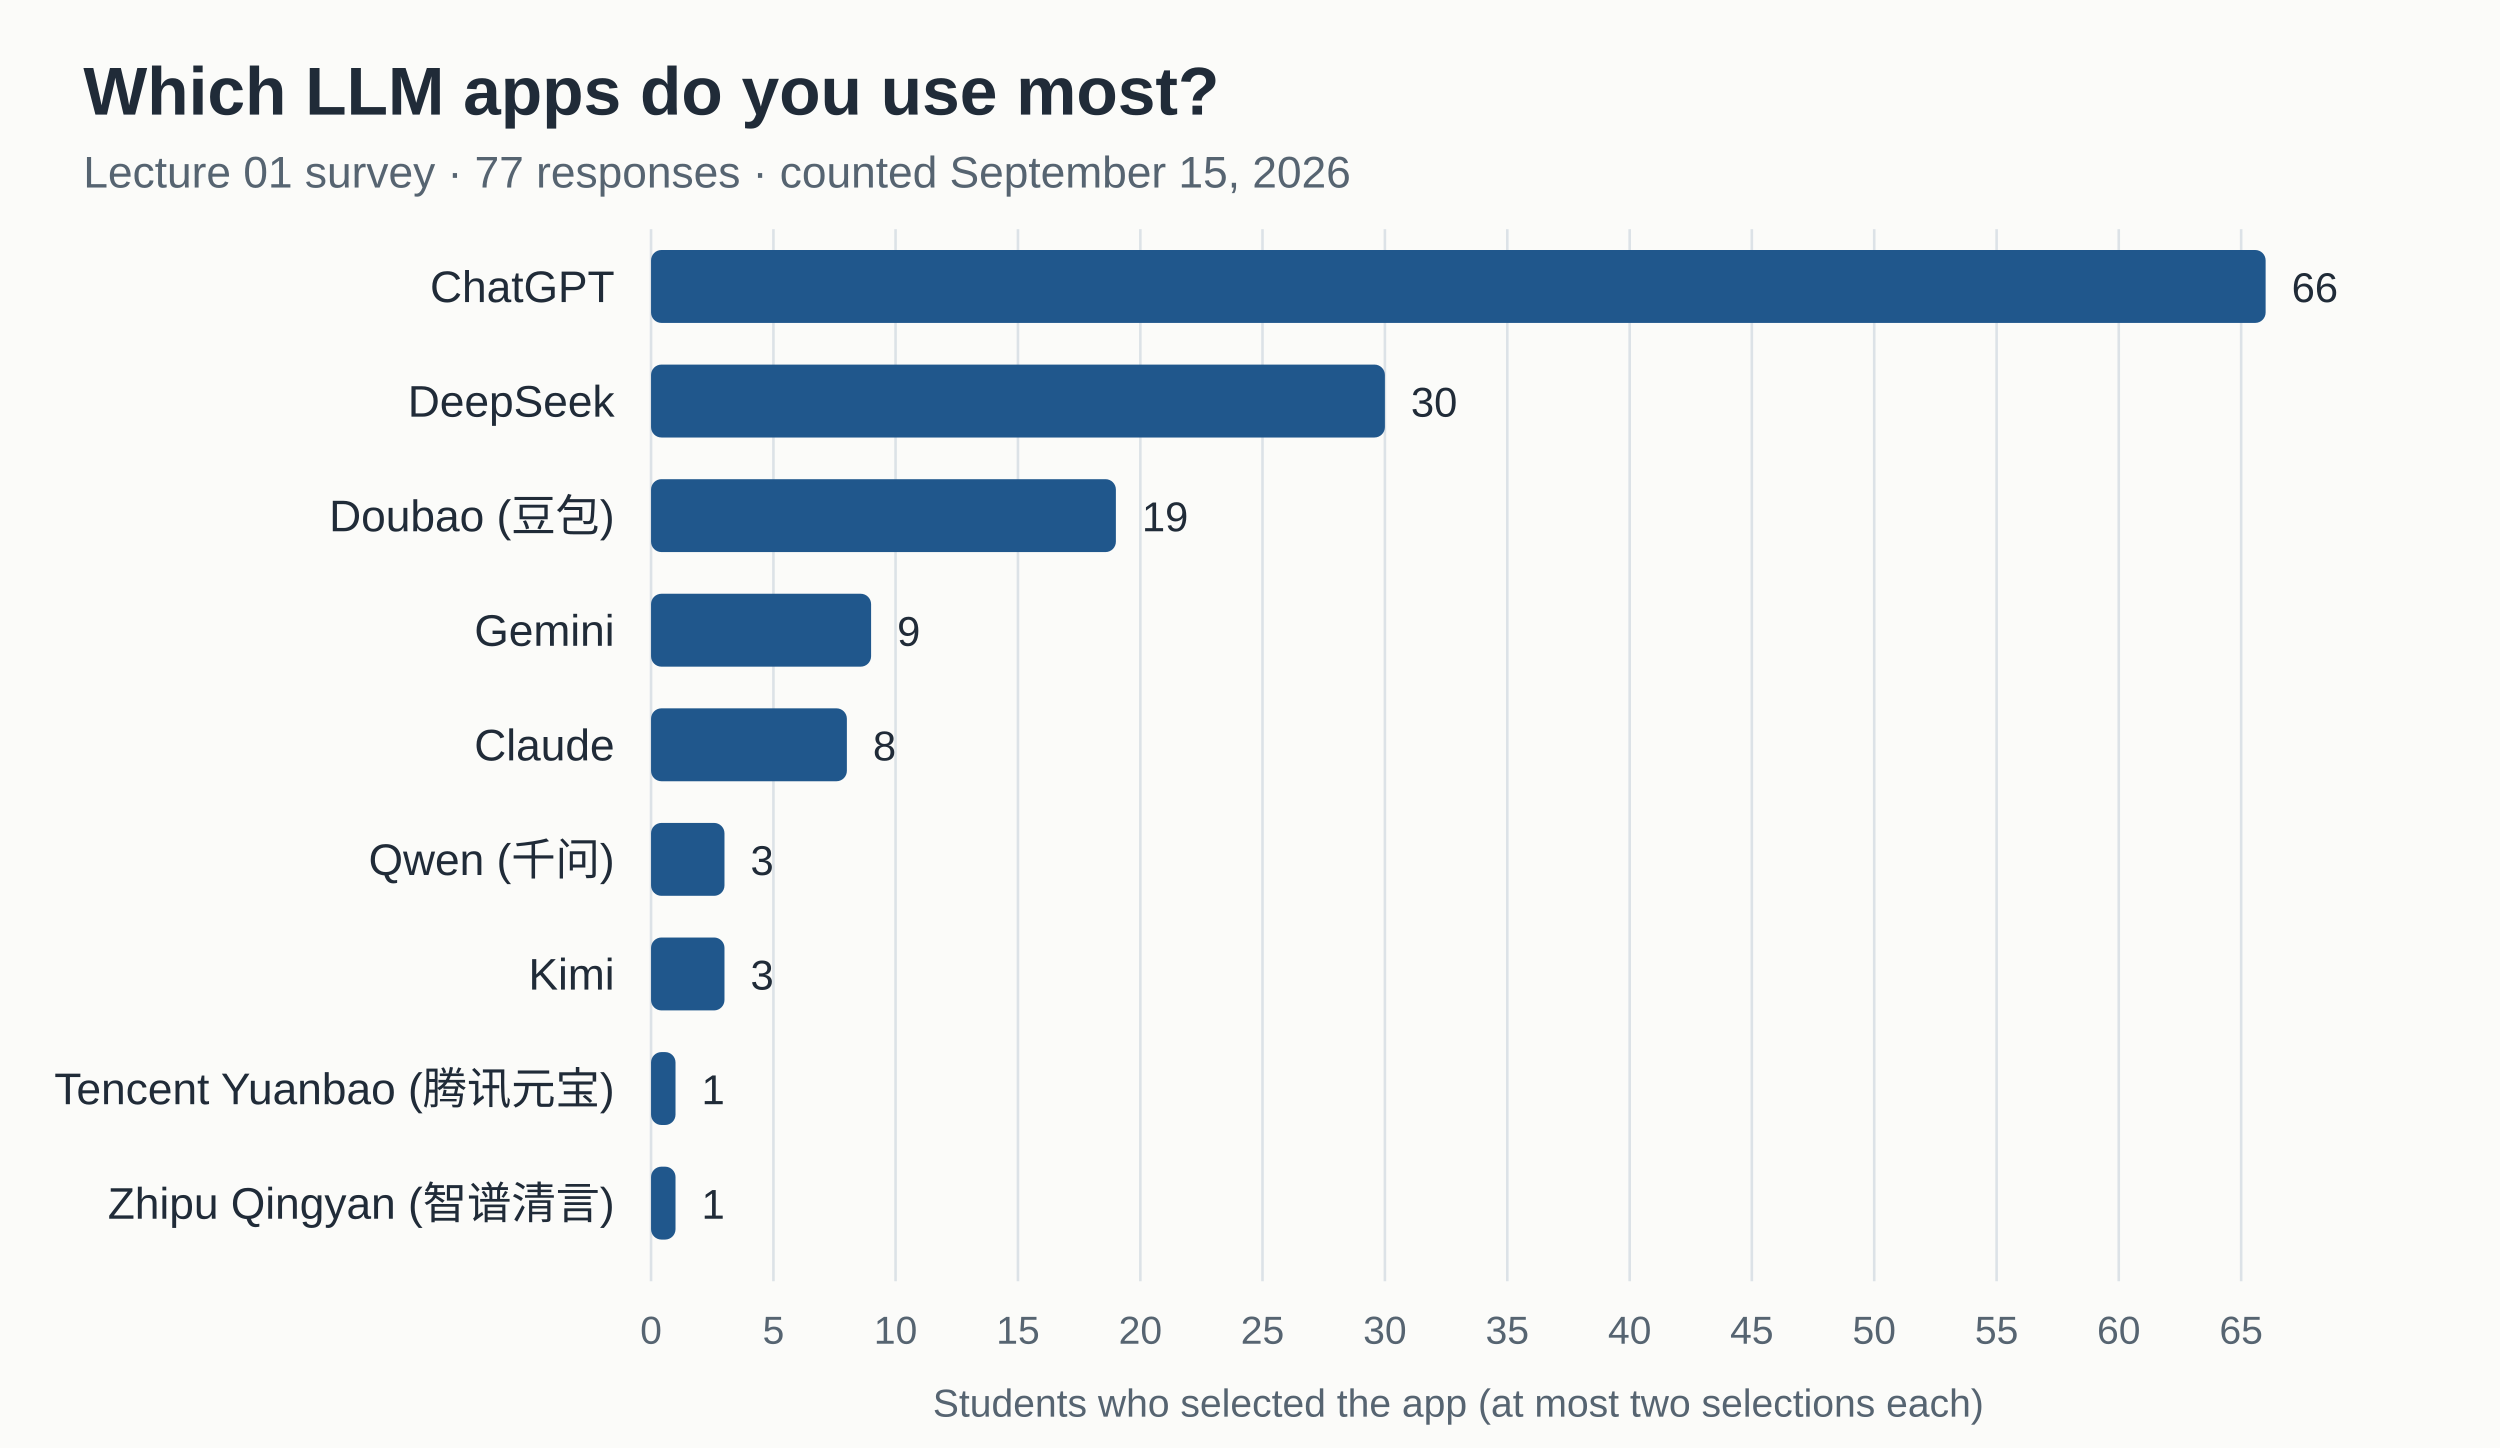
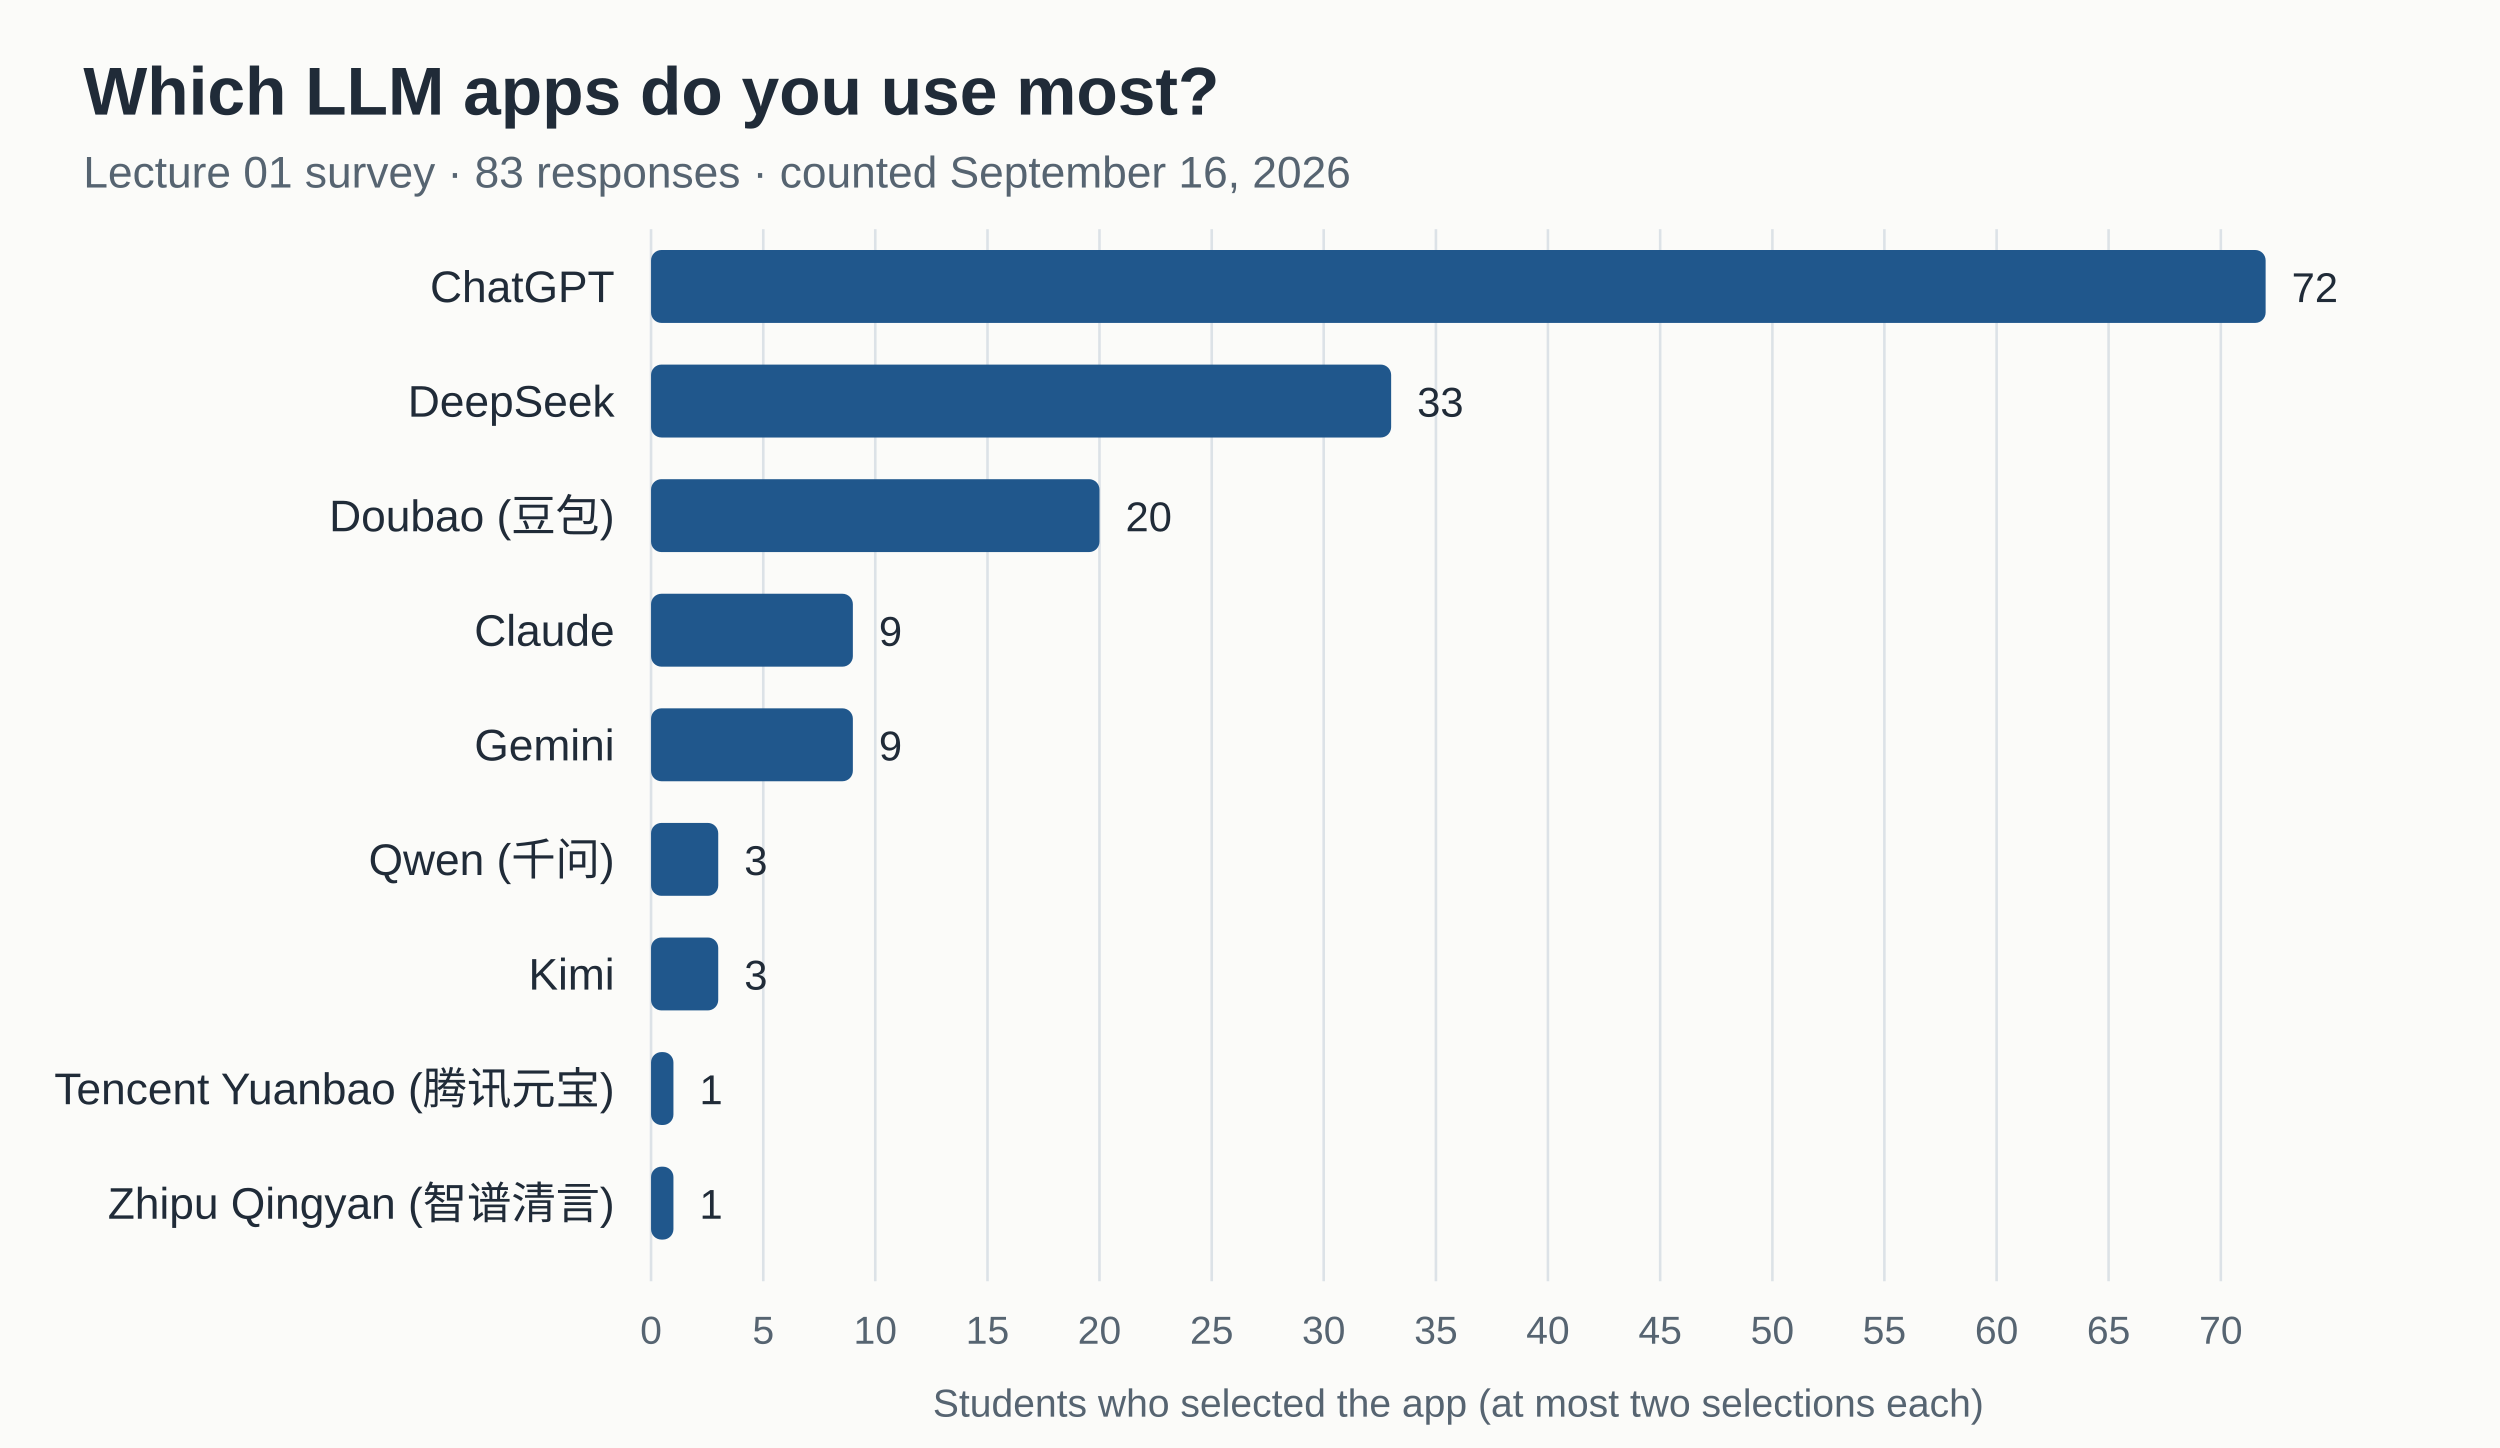
<svg xmlns="http://www.w3.org/2000/svg" width="960" height="556" viewBox="0 0 960 556" role="img" aria-labelledby="chart-title chart-desc" font-family="Arial, Helvetica Neue, PingFang SC, Microsoft YaHei, sans-serif">
  <rect width="960" height="556" fill="#fbfbf9" />
  <text x="32" y="44" font-size="26" font-weight="700" fill="#202b38">Which LLM apps do you use most?</text>
-   <text x="32" y="72" font-size="17" fill="#566471">Lecture 01 survey · 77 responses · counted September 15, 2026</text>
+   <text x="32" y="72" font-size="17" fill="#566471">Lecture 01 survey · 83 responses · counted September 16, 2026</text>
  <line x1="250.0" y1="88" x2="250.0" y2="492" stroke="#dce2e7" stroke-width="1" />
  <text x="250.0" y="516" font-size="15" fill="#566471" text-anchor="middle">0</text>
-   <line x1="297.0" y1="88" x2="297.0" y2="492" stroke="#dce2e7" stroke-width="1" />
-   <text x="297.0" y="516" font-size="15" fill="#566471" text-anchor="middle">5</text>
-   <line x1="343.9" y1="88" x2="343.9" y2="492" stroke="#dce2e7" stroke-width="1" />
-   <text x="343.9" y="516" font-size="15" fill="#566471" text-anchor="middle">10</text>
-   <line x1="390.9" y1="88" x2="390.9" y2="492" stroke="#dce2e7" stroke-width="1" />
-   <text x="390.9" y="516" font-size="15" fill="#566471" text-anchor="middle">15</text>
-   <line x1="437.9" y1="88" x2="437.9" y2="492" stroke="#dce2e7" stroke-width="1" />
-   <text x="437.9" y="516" font-size="15" fill="#566471" text-anchor="middle">20</text>
-   <line x1="484.8" y1="88" x2="484.8" y2="492" stroke="#dce2e7" stroke-width="1" />
-   <text x="484.8" y="516" font-size="15" fill="#566471" text-anchor="middle">25</text>
-   <line x1="531.8" y1="88" x2="531.8" y2="492" stroke="#dce2e7" stroke-width="1" />
-   <text x="531.8" y="516" font-size="15" fill="#566471" text-anchor="middle">30</text>
-   <line x1="578.8" y1="88" x2="578.8" y2="492" stroke="#dce2e7" stroke-width="1" />
-   <text x="578.8" y="516" font-size="15" fill="#566471" text-anchor="middle">35</text>
-   <line x1="625.8" y1="88" x2="625.8" y2="492" stroke="#dce2e7" stroke-width="1" />
-   <text x="625.8" y="516" font-size="15" fill="#566471" text-anchor="middle">40</text>
-   <line x1="672.7" y1="88" x2="672.7" y2="492" stroke="#dce2e7" stroke-width="1" />
-   <text x="672.7" y="516" font-size="15" fill="#566471" text-anchor="middle">45</text>
-   <line x1="719.7" y1="88" x2="719.7" y2="492" stroke="#dce2e7" stroke-width="1" />
-   <text x="719.7" y="516" font-size="15" fill="#566471" text-anchor="middle">50</text>
+   <line x1="293.1" y1="88" x2="293.1" y2="492" stroke="#dce2e7" stroke-width="1" />
+   <text x="293.1" y="516" font-size="15" fill="#566471" text-anchor="middle">5</text>
+   <line x1="336.1" y1="88" x2="336.1" y2="492" stroke="#dce2e7" stroke-width="1" />
+   <text x="336.1" y="516" font-size="15" fill="#566471" text-anchor="middle">10</text>
+   <line x1="379.2" y1="88" x2="379.2" y2="492" stroke="#dce2e7" stroke-width="1" />
+   <text x="379.2" y="516" font-size="15" fill="#566471" text-anchor="middle">15</text>
+   <line x1="422.2" y1="88" x2="422.2" y2="492" stroke="#dce2e7" stroke-width="1" />
+   <text x="422.2" y="516" font-size="15" fill="#566471" text-anchor="middle">20</text>
+   <line x1="465.3" y1="88" x2="465.3" y2="492" stroke="#dce2e7" stroke-width="1" />
+   <text x="465.3" y="516" font-size="15" fill="#566471" text-anchor="middle">25</text>
+   <line x1="508.3" y1="88" x2="508.3" y2="492" stroke="#dce2e7" stroke-width="1" />
+   <text x="508.3" y="516" font-size="15" fill="#566471" text-anchor="middle">30</text>
+   <line x1="551.4" y1="88" x2="551.4" y2="492" stroke="#dce2e7" stroke-width="1" />
+   <text x="551.4" y="516" font-size="15" fill="#566471" text-anchor="middle">35</text>
+   <line x1="594.4" y1="88" x2="594.4" y2="492" stroke="#dce2e7" stroke-width="1" />
+   <text x="594.4" y="516" font-size="15" fill="#566471" text-anchor="middle">40</text>
+   <line x1="637.5" y1="88" x2="637.5" y2="492" stroke="#dce2e7" stroke-width="1" />
+   <text x="637.5" y="516" font-size="15" fill="#566471" text-anchor="middle">45</text>
+   <line x1="680.6" y1="88" x2="680.6" y2="492" stroke="#dce2e7" stroke-width="1" />
+   <text x="680.6" y="516" font-size="15" fill="#566471" text-anchor="middle">50</text>
+   <line x1="723.6" y1="88" x2="723.6" y2="492" stroke="#dce2e7" stroke-width="1" />
+   <text x="723.6" y="516" font-size="15" fill="#566471" text-anchor="middle">55</text>
  <line x1="766.7" y1="88" x2="766.7" y2="492" stroke="#dce2e7" stroke-width="1" />
-   <text x="766.7" y="516" font-size="15" fill="#566471" text-anchor="middle">55</text>
-   <line x1="813.6" y1="88" x2="813.6" y2="492" stroke="#dce2e7" stroke-width="1" />
-   <text x="813.6" y="516" font-size="15" fill="#566471" text-anchor="middle">60</text>
-   <line x1="860.6" y1="88" x2="860.6" y2="492" stroke="#dce2e7" stroke-width="1" />
-   <text x="860.6" y="516" font-size="15" fill="#566471" text-anchor="middle">65</text>
+   <text x="766.7" y="516" font-size="15" fill="#566471" text-anchor="middle">60</text>
+   <line x1="809.7" y1="88" x2="809.7" y2="492" stroke="#dce2e7" stroke-width="1" />
+   <text x="809.7" y="516" font-size="15" fill="#566471" text-anchor="middle">65</text>
+   <line x1="852.8" y1="88" x2="852.8" y2="492" stroke="#dce2e7" stroke-width="1" />
+   <text x="852.8" y="516" font-size="15" fill="#566471" text-anchor="middle">70</text>
  <text x="236" y="116.0" font-size="17" fill="#202b38" text-anchor="end">ChatGPT</text>
  <rect x="250" y="96" width="620.0" height="28" rx="4" fill="#20578c" />
-   <text x="880.0" y="116.0" font-size="16" fill="#202b38">66</text>
+   <text x="880.0" y="116.0" font-size="16" fill="#202b38">72</text>
  <text x="236" y="160.0" font-size="17" fill="#202b38" text-anchor="end">DeepSeek</text>
-   <rect x="250" y="140" width="281.8" height="28" rx="4" fill="#20578c" />
-   <text x="541.8" y="160.0" font-size="16" fill="#202b38">30</text>
+   <rect x="250" y="140" width="284.2" height="28" rx="4" fill="#20578c" />
+   <text x="544.2" y="160.0" font-size="16" fill="#202b38">33</text>
  <text x="236" y="204.0" font-size="17" fill="#202b38" text-anchor="end">Doubao (豆包)</text>
-   <rect x="250" y="184" width="178.5" height="28" rx="4" fill="#20578c" />
-   <text x="438.5" y="204.0" font-size="16" fill="#202b38">19</text>
-   <text x="236" y="248.0" font-size="17" fill="#202b38" text-anchor="end">Gemini</text>
-   <rect x="250" y="228" width="84.5" height="28" rx="4" fill="#20578c" />
-   <text x="344.5" y="248.0" font-size="16" fill="#202b38">9</text>
-   <text x="236" y="292.0" font-size="17" fill="#202b38" text-anchor="end">Claude</text>
-   <rect x="250" y="272" width="75.2" height="28" rx="4" fill="#20578c" />
-   <text x="335.2" y="292.0" font-size="16" fill="#202b38">8</text>
+   <rect x="250" y="184" width="172.2" height="28" rx="4" fill="#20578c" />
+   <text x="432.2" y="204.0" font-size="16" fill="#202b38">20</text>
+   <text x="236" y="248.0" font-size="17" fill="#202b38" text-anchor="end">Claude</text>
+   <rect x="250" y="228" width="77.5" height="28" rx="4" fill="#20578c" />
+   <text x="337.5" y="248.0" font-size="16" fill="#202b38">9</text>
+   <text x="236" y="292.0" font-size="17" fill="#202b38" text-anchor="end">Gemini</text>
+   <rect x="250" y="272" width="77.5" height="28" rx="4" fill="#20578c" />
+   <text x="337.5" y="292.0" font-size="16" fill="#202b38">9</text>
  <text x="236" y="336.0" font-size="17" fill="#202b38" text-anchor="end">Qwen (千问)</text>
-   <rect x="250" y="316" width="28.2" height="28" rx="4" fill="#20578c" />
-   <text x="288.2" y="336.0" font-size="16" fill="#202b38">3</text>
+   <rect x="250" y="316" width="25.8" height="28" rx="4" fill="#20578c" />
+   <text x="285.8" y="336.0" font-size="16" fill="#202b38">3</text>
  <text x="236" y="380.0" font-size="17" fill="#202b38" text-anchor="end">Kimi</text>
-   <rect x="250" y="360" width="28.2" height="28" rx="4" fill="#20578c" />
-   <text x="288.2" y="380.0" font-size="16" fill="#202b38">3</text>
+   <rect x="250" y="360" width="25.8" height="28" rx="4" fill="#20578c" />
+   <text x="285.8" y="380.0" font-size="16" fill="#202b38">3</text>
  <text x="236" y="424.0" font-size="17" fill="#202b38" text-anchor="end">Tencent Yuanbao (腾讯元宝)</text>
-   <rect x="250" y="404" width="9.4" height="28" rx="4" fill="#20578c" />
-   <text x="269.4" y="424.0" font-size="16" fill="#202b38">1</text>
+   <rect x="250" y="404" width="8.6" height="28" rx="4" fill="#20578c" />
+   <text x="268.6" y="424.0" font-size="16" fill="#202b38">1</text>
  <text x="236" y="468.0" font-size="17" fill="#202b38" text-anchor="end">Zhipu Qingyan (智谱清言)</text>
-   <rect x="250" y="448" width="9.4" height="28" rx="4" fill="#20578c" />
-   <text x="269.4" y="468.0" font-size="16" fill="#202b38">1</text>
+   <rect x="250" y="448" width="8.6" height="28" rx="4" fill="#20578c" />
+   <text x="268.6" y="468.0" font-size="16" fill="#202b38">1</text>
  <text x="560.0" y="544" font-size="15" fill="#566471" text-anchor="middle">Students who selected the app (at most two selections each)</text>
</svg>
